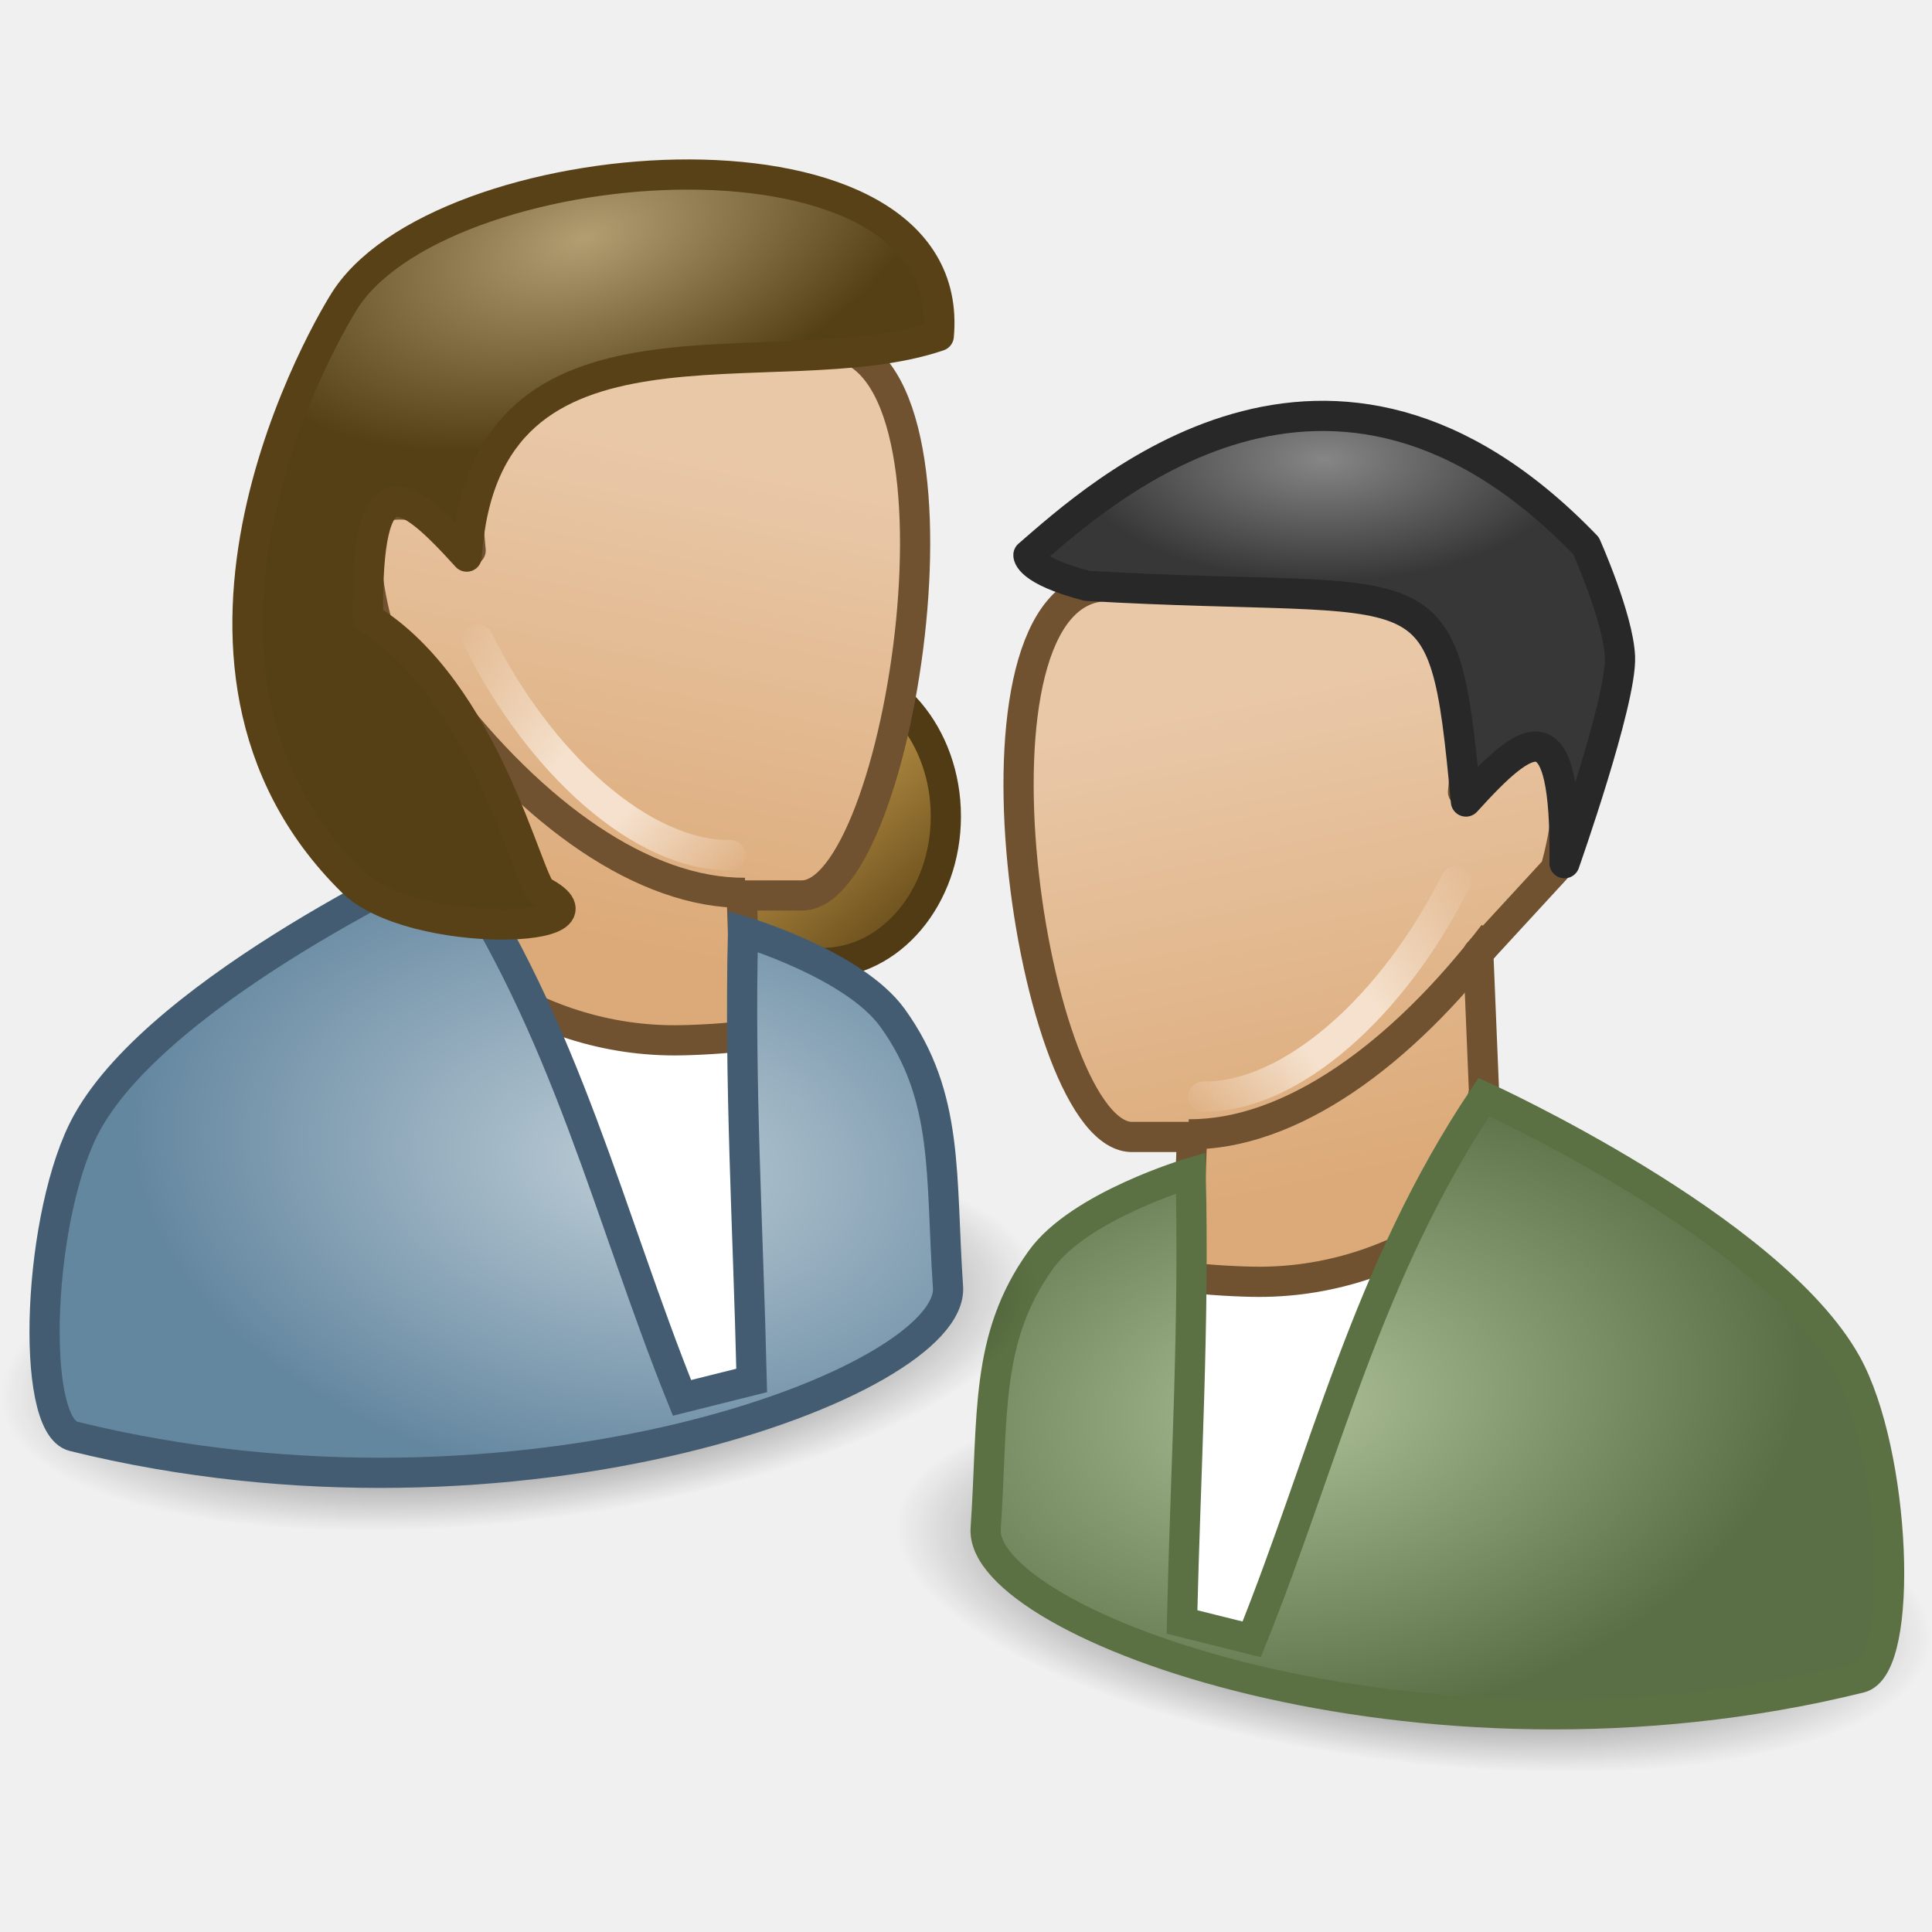
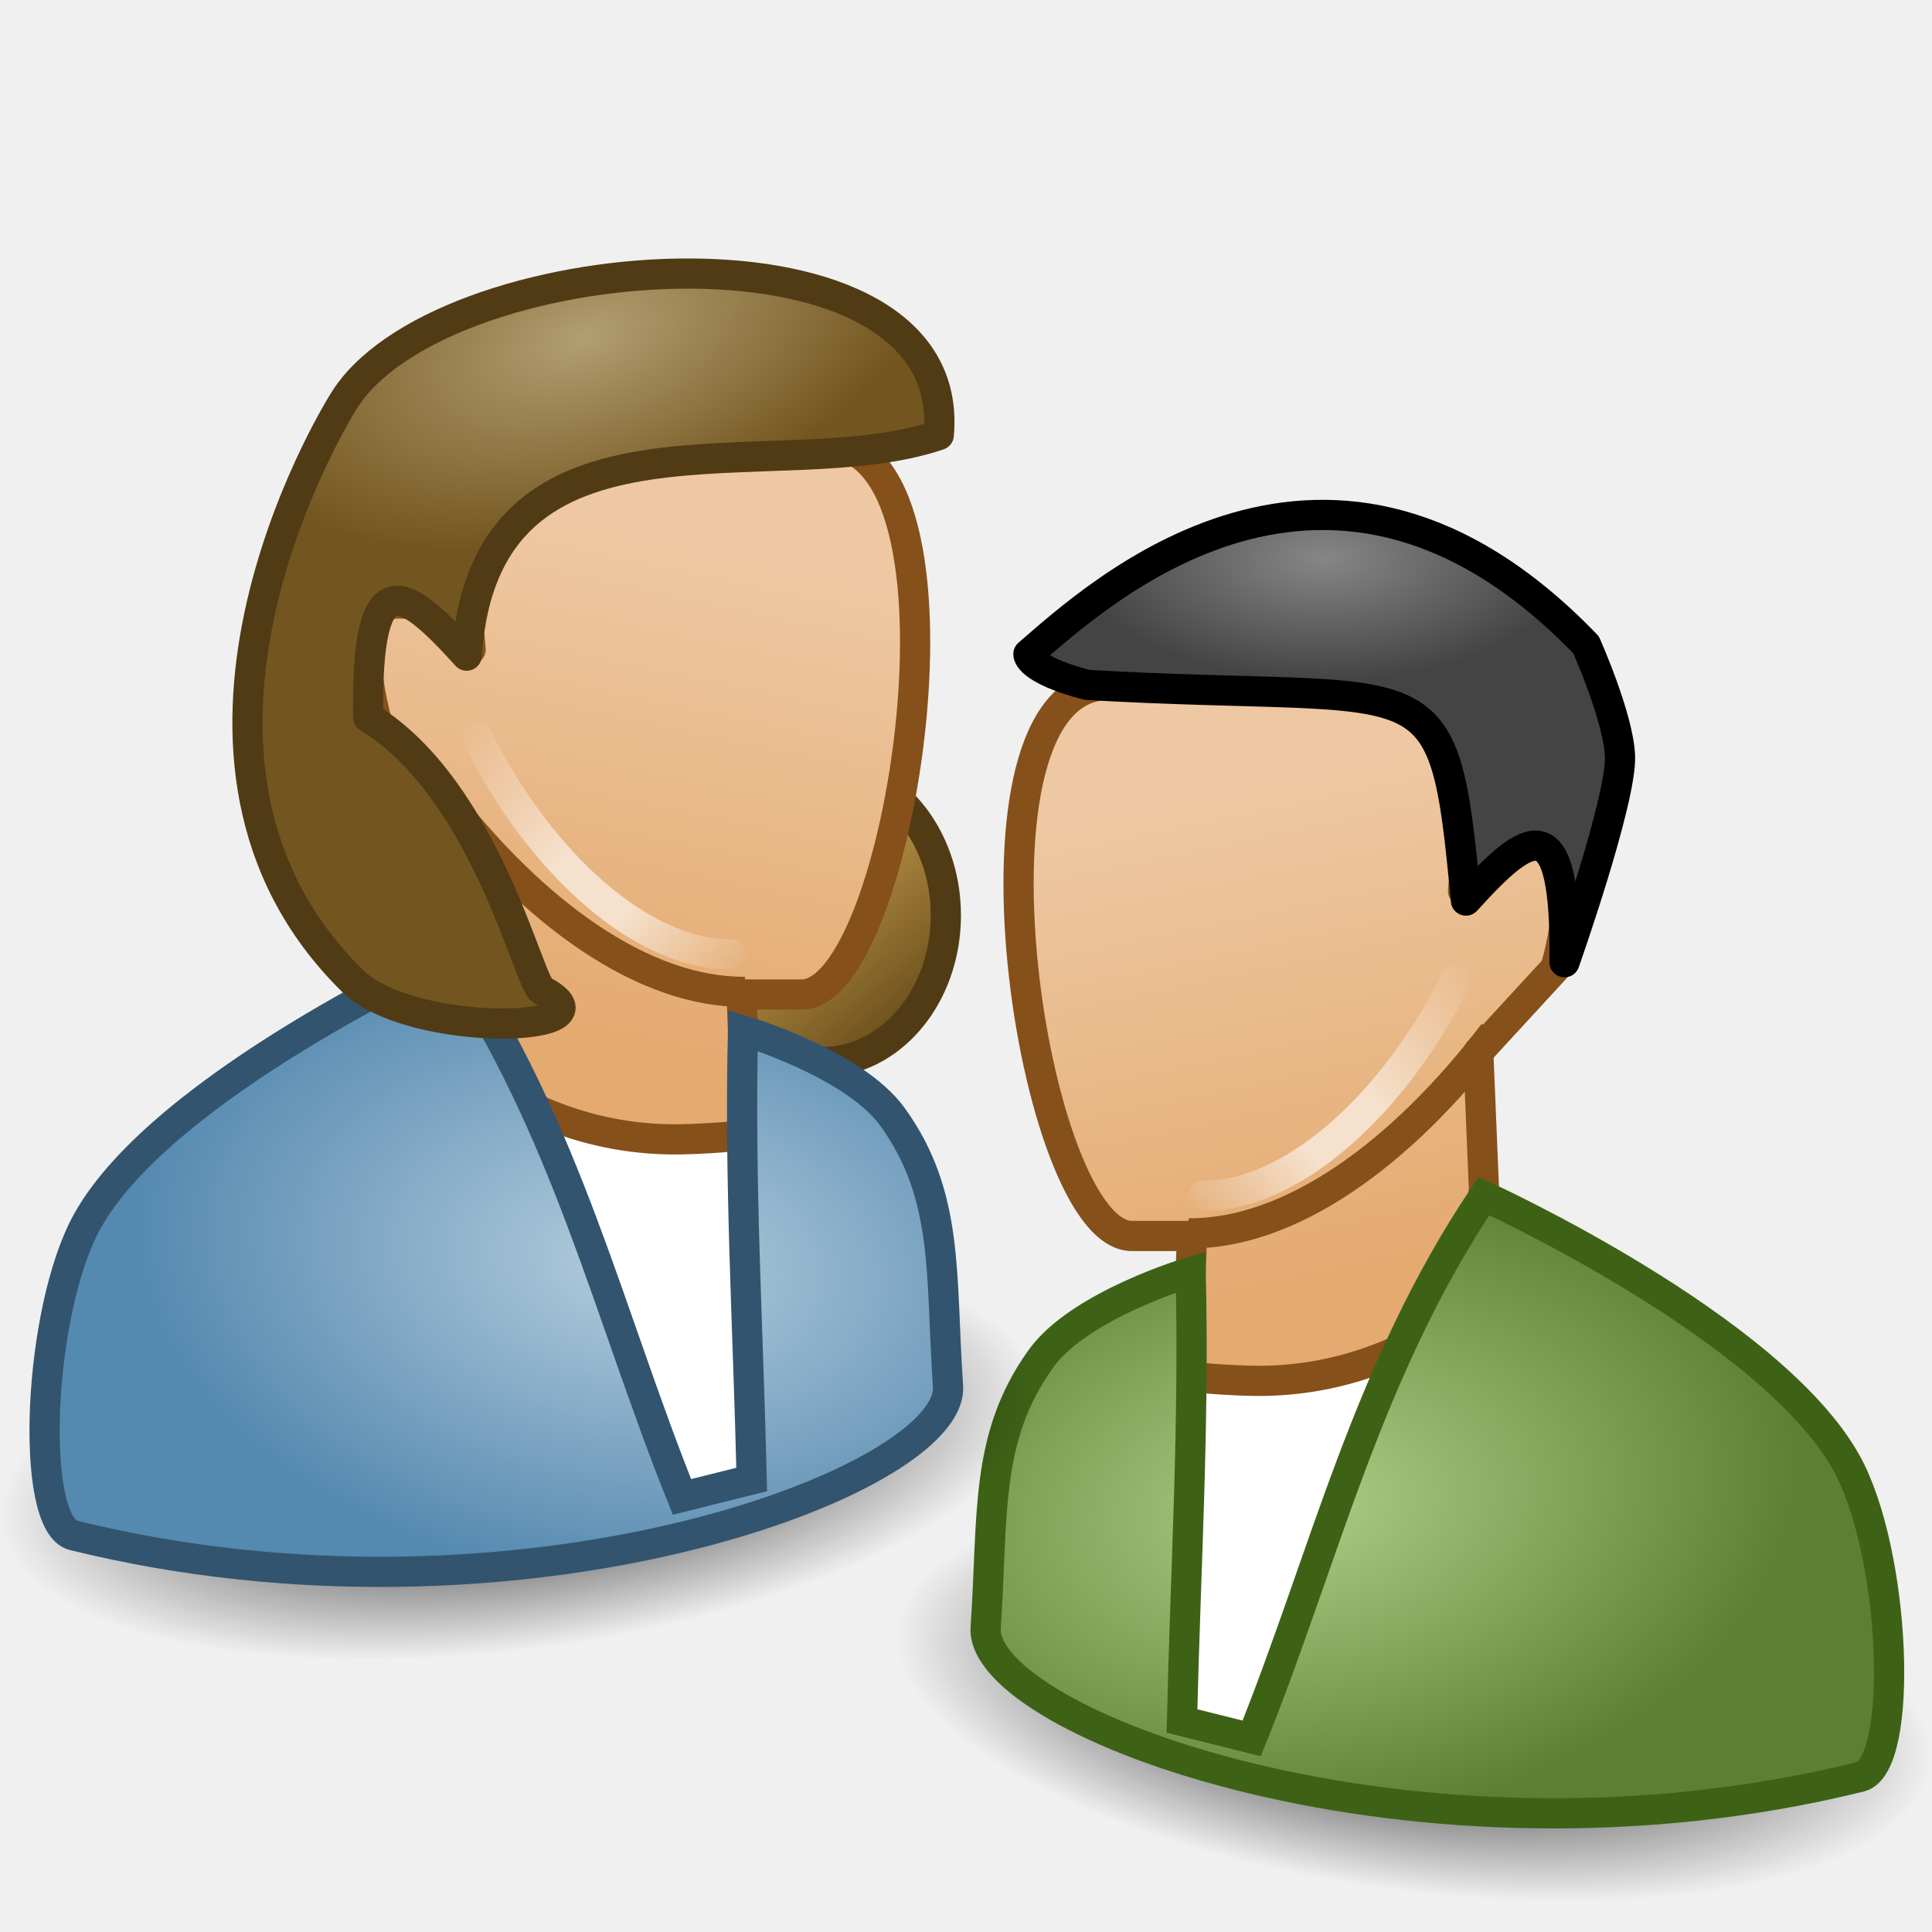
<svg xmlns="http://www.w3.org/2000/svg" xmlns:xlink="http://www.w3.org/1999/xlink" width="64" height="64" id="svg2816" version="1.0">
  <defs id="defs2818">
-     <linearGradient id="linearGradient18816">
-       <stop id="stop18818" offset="0" style="stop-color:#868686;stop-opacity:1" />
-       <stop id="stop18820" offset="1" style="stop-color:#373737;stop-opacity:1" />
-     </linearGradient>
-     <linearGradient id="linearGradient18810">
-       <stop id="stop18812" offset="0" style="stop-color:#b29e71;stop-opacity:1" />
-       <stop id="stop18814" offset="1" style="stop-color:#554016;stop-opacity:1" />
-     </linearGradient>
-     <linearGradient id="linearGradient18804">
-       <stop id="stop18806" offset="0" style="stop-color:#bbcbd5;stop-opacity:1" />
-       <stop id="stop18808" offset="1" style="stop-color:#6487a0;stop-opacity:1" />
-     </linearGradient>
-     <linearGradient id="linearGradient18798">
-       <stop id="stop18800" offset="0" style="stop-color:#dcaa78;stop-opacity:1" />
-       <stop id="stop18802" offset="1" style="stop-color:#e9c8a8;stop-opacity:1" />
-     </linearGradient>
-     <linearGradient id="linearGradient18792">
-       <stop id="stop18794" offset="0" style="stop-color:#abbe96;stop-opacity:1" />
-       <stop id="stop18796" offset="1" style="stop-color:#5a6f45;stop-opacity:1" />
-     </linearGradient>
    <linearGradient id="linearGradient4277">
      <stop style="stop-color:#6f531e;stop-opacity:1;" offset="0" id="stop4279" />
      <stop style="stop-color:#d1a554;stop-opacity:1" offset="1" id="stop4281" />
    </linearGradient>
    <linearGradient id="linearGradient3748-0">
      <stop style="stop-color:#000000;stop-opacity:1;" offset="0" id="stop3750-2" />
      <stop style="stop-color:#000000;stop-opacity:0;" offset="1" id="stop3752-9" />
+     </linearGradient>
+     <linearGradient id="linearGradient3688-7">
+       <stop style="stop-color:#e4aa70;stop-opacity:1" offset="0" id="stop3690-4" />
+       <stop style="stop-color:#eec8a2;stop-opacity:1" offset="1" id="stop3692-2" />
+     </linearGradient>
+     <linearGradient id="linearGradient3704-1">
+       <stop style="stop-color:#b4ccdc;stop-opacity:1" offset="0" id="stop3706-9" />
+       <stop style="stop-color:#5489b0;stop-opacity:1" offset="1" id="stop3708-6" />
    </linearGradient>
    <linearGradient id="linearGradient3734-6">
      <stop style="stop-color:#f5e1cd;stop-opacity:0;" offset="0" id="stop3736-63" />
      <stop id="stop3744-7" offset="0.344" style="stop-color:#f5e1cd;stop-opacity:1;" />
      <stop id="stop3742-1" offset="0.565" style="stop-color:#f5e1cd;stop-opacity:1;" />
      <stop style="stop-color:#f5e1cd;stop-opacity:0;" offset="1" id="stop3738-3" />
    </linearGradient>
    <linearGradient id="linearGradient3748-0-1">
      <stop style="stop-color:#000000;stop-opacity:1;" offset="0" id="stop3750-2-9" />
      <stop style="stop-color:#000000;stop-opacity:0;" offset="1" id="stop3752-9-3" />
    </linearGradient>
+     <linearGradient xlink:href="#linearGradient3688-7-7" id="linearGradient3880-5-7" gradientUnits="userSpaceOnUse" x1="25.4" y1="27.961" x2="22.039" y2="11.961" />
+     <linearGradient id="linearGradient3688-7-7">
+       <stop style="stop-color:#e4aa70;stop-opacity:1" offset="0" id="stop3690-4-2" />
+       <stop style="stop-color:#eec8a2;stop-opacity:1" offset="1" id="stop3692-2-3" />
+     </linearGradient>
+     <radialGradient xlink:href="#linearGradient3704-1-2" id="radialGradient3882-2-4" gradientUnits="userSpaceOnUse" gradientTransform="matrix(8.650273e-2,0.6935393,-1.076567,0.1342765,65.55662,8.786317)" cx="30.134" cy="39.571" fx="30.134" fy="39.571" r="15.311" />
+     <linearGradient id="linearGradient3704-1-2">
+       <stop style="stop-color:#abce86;stop-opacity:1" offset="0" id="stop3706-9-4" />
+       <stop style="stop-color:#5b8034;stop-opacity:1" offset="1" id="stop3708-6-0" />
+     </linearGradient>
+     <radialGradient xlink:href="#linearGradient3659-1-4" id="radialGradient3884-1-1" gradientUnits="userSpaceOnUse" gradientTransform="matrix(3.8615435e-8,0.3921196,-0.8071792,7.9489976e-8,31.75391,-5.744843)" cx="24.794" cy="6.602" fx="24.794" fy="6.602" r="10.198" />
+     <linearGradient id="linearGradient3659-1-4">
+       <stop style="stop-color:#868686;stop-opacity:1" offset="0" id="stop3661-7-8" />
+       <stop style="stop-color:#444444;stop-opacity:1" offset="1" id="stop3663-8-7" />
+     </linearGradient>
    <linearGradient id="linearGradient3734-6-3">
      <stop style="stop-color:#f5e1cd;stop-opacity:0;" offset="0" id="stop3736-63-2" />
      <stop id="stop3744-7-6" offset="0.344" style="stop-color:#f5e1cd;stop-opacity:1;" />
      <stop id="stop3742-1-1" offset="0.565" style="stop-color:#f5e1cd;stop-opacity:1;" />
      <stop style="stop-color:#f5e1cd;stop-opacity:0;" offset="1" id="stop3738-3-8" />
    </linearGradient>
+     <linearGradient y2="17.298" x2="31.238" y1="25.369" x1="21.955" gradientUnits="userSpaceOnUse" id="linearGradient4156" xlink:href="#linearGradient3734-6-3" />
+     <linearGradient id="linearGradient3659-1-6">
+       <stop style="stop-color:#b29e71;stop-opacity:1" offset="0" id="stop3661-7-1" />
+       <stop style="stop-color:#73561f;stop-opacity:1" offset="1" id="stop3663-8-2" />
+     </linearGradient>
+     <radialGradient xlink:href="#linearGradient3748-0-1" id="radialGradient4304" gradientUnits="userSpaceOnUse" gradientTransform="matrix(1,0,0,0.4361702,0,25.24126)" cx="26.466" cy="44.768" fx="26.466" fy="44.768" r="18.991" />
+     <linearGradient xlink:href="#linearGradient4277" id="linearGradient2476" gradientUnits="userSpaceOnUse" x1="20.5" y1="27.071" x2="16.929" y2="22.929" />
+     <radialGradient xlink:href="#linearGradient3748-0" id="radialGradient2478" gradientUnits="userSpaceOnUse" gradientTransform="matrix(1,0,0,0.4361702,0,25.24126)" cx="26.466" cy="44.768" fx="26.466" fy="44.768" r="18.991" />
+     <linearGradient xlink:href="#linearGradient3688-7" id="linearGradient2480" gradientUnits="userSpaceOnUse" x1="25.4" y1="27.961" x2="22.039" y2="11.961" />
+     <radialGradient xlink:href="#linearGradient3704-1" id="radialGradient2482" gradientUnits="userSpaceOnUse" gradientTransform="matrix(8.650273e-2,0.6935393,-1.076567,0.1342765,65.55662,8.786317)" cx="30.134" cy="39.571" fx="30.134" fy="39.571" r="15.311" />
+     <linearGradient xlink:href="#linearGradient3734-6" id="linearGradient2484" gradientUnits="userSpaceOnUse" x1="21.955" y1="25.369" x2="31.238" y2="17.298" />
+     <radialGradient xlink:href="#linearGradient3659-1-6" id="radialGradient2486" gradientUnits="userSpaceOnUse" gradientTransform="matrix(-0.9339439,0.2984272,-0.1569936,-0.4913199,28.35788,9.039141)" cx="13.244" cy="9.007" fx="13.244" fy="9.007" r="9.175" />
    <radialGradient xlink:href="#linearGradient3748-0-1" id="radialGradient3278" gradientUnits="userSpaceOnUse" gradientTransform="matrix(1,0,0,0.4361702,0,25.24126)" cx="26.466" cy="44.768" fx="26.466" fy="44.768" r="18.991" />
-     <linearGradient xlink:href="#linearGradient18798" id="linearGradient3280" gradientUnits="userSpaceOnUse" x1="25.4" y1="27.961" x2="22.039" y2="11.961" />
-     <radialGradient xlink:href="#linearGradient18792" id="radialGradient3282" gradientUnits="userSpaceOnUse" gradientTransform="matrix(8.650273e-2,0.6935393,-1.076567,0.1342765,65.55662,8.786317)" cx="30.134" cy="39.571" fx="30.134" fy="39.571" r="15.311" />
-     <radialGradient xlink:href="#linearGradient18816" id="radialGradient3284" gradientUnits="userSpaceOnUse" gradientTransform="matrix(3.8615435e-8,0.3921196,-0.8071792,7.9489976e-8,31.75391,-5.744843)" cx="24.794" cy="6.602" fx="24.794" fy="6.602" r="10.198" />
+     <linearGradient xlink:href="#linearGradient3688-7-7" id="linearGradient3280" gradientUnits="userSpaceOnUse" x1="25.4" y1="27.961" x2="22.039" y2="11.961" />
+     <radialGradient xlink:href="#linearGradient3704-1-2" id="radialGradient3282" gradientUnits="userSpaceOnUse" gradientTransform="matrix(8.650273e-2,0.6935393,-1.076567,0.1342765,65.55662,8.786317)" cx="30.134" cy="39.571" fx="30.134" fy="39.571" r="15.311" />
+     <radialGradient xlink:href="#linearGradient3659-1-4" id="radialGradient3284" gradientUnits="userSpaceOnUse" gradientTransform="matrix(3.8615435e-8,0.3921196,-0.8071792,7.9489976e-8,31.75391,-5.744843)" cx="24.794" cy="6.602" fx="24.794" fy="6.602" r="10.198" />
    <linearGradient xlink:href="#linearGradient3734-6-3" id="linearGradient3286" gradientUnits="userSpaceOnUse" x1="21.955" y1="25.369" x2="31.238" y2="17.298" />
    <linearGradient xlink:href="#linearGradient4277" id="linearGradient3288" gradientUnits="userSpaceOnUse" x1="20.5" y1="27.071" x2="16.929" y2="22.929" />
    <radialGradient xlink:href="#linearGradient3748-0" id="radialGradient3290" gradientUnits="userSpaceOnUse" gradientTransform="matrix(1,0,0,0.4361702,0,25.24126)" cx="26.466" cy="44.768" fx="26.466" fy="44.768" r="18.991" />
-     <linearGradient xlink:href="#linearGradient18798" id="linearGradient3292" gradientUnits="userSpaceOnUse" x1="25.4" y1="27.961" x2="22.039" y2="11.961" />
-     <radialGradient xlink:href="#linearGradient18804" id="radialGradient3294" gradientUnits="userSpaceOnUse" gradientTransform="matrix(8.650273e-2,0.6935393,-1.076567,0.1342765,65.55662,8.786317)" cx="30.134" cy="39.571" fx="30.134" fy="39.571" r="15.311" />
+     <linearGradient xlink:href="#linearGradient3688-7" id="linearGradient3292" gradientUnits="userSpaceOnUse" x1="25.4" y1="27.961" x2="22.039" y2="11.961" />
+     <radialGradient xlink:href="#linearGradient3704-1" id="radialGradient3294" gradientUnits="userSpaceOnUse" gradientTransform="matrix(8.650273e-2,0.6935393,-1.076567,0.1342765,65.55662,8.786317)" cx="30.134" cy="39.571" fx="30.134" fy="39.571" r="15.311" />
    <linearGradient xlink:href="#linearGradient3734-6" id="linearGradient3296" gradientUnits="userSpaceOnUse" x1="21.955" y1="25.369" x2="31.238" y2="17.298" />
-     <radialGradient xlink:href="#linearGradient18810" id="radialGradient3298" gradientUnits="userSpaceOnUse" gradientTransform="matrix(-0.9339439,0.2984272,-0.1569936,-0.4913199,28.35788,9.039141)" cx="13.244" cy="9.007" fx="13.244" fy="9.007" r="9.175" />
+     <radialGradient xlink:href="#linearGradient3659-1-6" id="radialGradient3298" gradientUnits="userSpaceOnUse" gradientTransform="matrix(-0.9339439,0.2984272,-0.1569936,-0.4913199,28.35788,9.039141)" cx="13.244" cy="9.007" fx="13.244" fy="9.007" r="9.175" />
  </defs>
  <g id="layer1">
-     <g id="g3258" transform="matrix(1.333333,0,0,1.333333,7.101314e-7,-2.946865)">
+     <g id="g3258" transform="matrix(1.333333,0,0,1.333333,7.101314e-7,0.3338324)">
      <g transform="matrix(0.7578167,0,0,0.7578167,12.87453,10.61053)" id="g3756-2-4">
-         <path style="fill:url(#radialGradient3278);fill-opacity:1;fill-rule:nonzero;stroke:none;stroke-width:1;marker:none;visibility:visible;display:inline;overflow:visible;enable-background:accumulate" id="path3746-7-1" d="M 45.457,44.768 A 18.991,8.283 0 1 1 7.475,44.768 A 18.991,8.283 0 1 1 45.457,44.768 z" transform="matrix(0.8927499,0.1170572,-0.1337654,0.7023745,11.72089,6.257641)" />
+         <path style="fill:url(#radialGradient3278);fill-opacity:1;fill-rule:nonzero;stroke:none;stroke-width:1;marker:none;visibility:visible;display:inline;overflow:visible;enable-background:accumulate" id="path3746-7-1" d="M 45.457,44.768 A 18.991,8.283 0 1 1 7.475,44.768 A 18.991,8.283 0 1 1 45.457,44.768 z" transform="matrix(0.8927499,0.1263558,-0.1337654,0.7581687,11.72089,4.008619)" />
        <path style="fill:#ffffff;stroke:none" d="M 21.07,30.548 L 30.869,30.346 L 24.101,43.175 L 20.868,41.457 L 21.07,30.548 L 21.07,30.548 z" id="path3619-1-9" />
-         <path style="fill:url(#linearGradient3280);fill-opacity:1;stroke:#705130;stroke-width:0.99px;stroke-linecap:butt;stroke-linejoin:round;stroke-opacity:1" d="M 19.351,8.126 C 14.083,8.126 16.842,26.336 20.163,26.189 L 22.089,26.189 L 21.932,30.783 C 22.509,30.878 23.688,30.939 24.288,30.939 C 26.718,30.939 28.998,30.132 30.882,28.751 L 31.663,24.689 L 31.476,20.158 L 34.007,17.408 C 34.007,17.408 34.881,14.498 34.007,13.564 C 33.661,13.194 32.476,13.47 32.476,13.47 L 30.976,14.876 C 30.976,14.876 31.272,12.135 30.882,10.845 C 30.571,9.817 29.124,8.467 28.052,8.43 L 19.351,8.126 L 19.351,8.126 z" id="path2842-9-1" />
-         <path style="fill:url(#radialGradient3282);fill-opacity:1;stroke:#5b7143;stroke-width:0.99px;stroke-linecap:butt;stroke-linejoin:miter;stroke-opacity:1" d="M 15.326,39.03 C 15.113,42.132 29.399,47.524 43.995,43.922 C 45.46,43.561 45.17,36.542 43.542,33.619 C 41.058,29.16 31.661,24.88 31.661,24.88 C 27.825,30.591 26.443,36.711 24.047,42.661 L 21.762,42.09 C 21.881,37.014 22.168,32.444 22.047,27.368 C 22.047,27.368 18.411,28.444 17.141,30.208 C 15.275,32.801 15.577,35.372 15.326,39.03 L 15.326,39.03 z" id="path2840-7-7" />
-         <path style="fill:none;stroke:#705130;stroke-width:0.99px;stroke-linecap:butt;stroke-linejoin:miter;stroke-opacity:1" d="M 21.979,26.103 C 25.297,26.13 28.931,23.535 31.98,19.537" id="path3623-0-7" />
-         <path style="fill:url(#radialGradient3284);fill-opacity:1;stroke:#282828;stroke-width:0.99px;stroke-linecap:butt;stroke-linejoin:round;stroke-opacity:1" d="M 18.646,8.122 C 16.684,7.606 16.727,7.112 16.727,7.112 C 18.977,5.174 26.596,-1.931 35.01,6.809 C 35.01,6.809 36.067,9.179 36.122,10.446 C 36.183,11.891 34.303,17.214 34.303,17.214 C 34.374,12.032 33.129,12.924 31.071,15.193 C 30.315,7.122 30.142,8.786 18.646,8.122 z" id="path3621-6-0" />
+         <path style="fill:url(#linearGradient3280);fill-opacity:1;stroke:#86501a;stroke-width:0.99px;stroke-linecap:butt;stroke-linejoin:round;stroke-opacity:1" d="M 19.351,8.126 C 14.083,8.126 16.842,26.336 20.163,26.189 L 22.089,26.189 L 21.932,30.783 C 22.509,30.878 23.688,30.939 24.288,30.939 C 26.718,30.939 28.998,30.132 30.882,28.751 L 31.663,24.689 L 31.476,20.158 L 34.007,17.408 C 34.007,17.408 34.881,14.498 34.007,13.564 C 33.661,13.194 32.476,13.47 32.476,13.47 L 30.976,14.876 C 30.976,14.876 31.272,12.135 30.882,10.845 C 30.571,9.817 29.124,8.467 28.052,8.43 L 19.351,8.126 L 19.351,8.126 z" id="path2842-9-1" />
+         <path style="fill:url(#radialGradient3282);fill-opacity:1;stroke:#3d6216;stroke-width:0.99px;stroke-linecap:butt;stroke-linejoin:miter;stroke-opacity:1" d="M 15.326,39.03 C 15.113,42.132 29.399,47.524 43.995,43.922 C 45.46,43.561 45.17,36.542 43.542,33.619 C 41.058,29.16 31.661,24.88 31.661,24.88 C 27.825,30.591 26.443,36.711 24.047,42.661 L 21.762,42.09 C 21.881,37.014 22.168,32.444 22.047,27.368 C 22.047,27.368 18.411,28.444 17.141,30.208 C 15.275,32.801 15.577,35.372 15.326,39.03 L 15.326,39.03 z" id="path2840-7-7" />
+         <path style="fill:none;stroke:#86501a;stroke-width:0.99px;stroke-linecap:butt;stroke-linejoin:miter;stroke-opacity:1" d="M 21.979,26.103 C 25.297,26.13 28.931,23.535 31.98,19.537" id="path3623-0-7" />
+         <path style="fill:url(#radialGradient3284);fill-opacity:1;stroke:#000000;stroke-width:0.99px;stroke-linecap:butt;stroke-linejoin:round;stroke-opacity:1" d="M 18.646,8.122 C 16.684,7.606 16.727,7.112 16.727,7.112 C 18.977,5.174 26.596,-1.931 35.01,6.809 C 35.01,6.809 36.067,9.179 36.122,10.446 C 36.183,11.891 34.303,17.214 34.303,17.214 C 34.374,12.032 33.129,12.924 31.071,15.193 C 30.315,7.122 30.142,8.786 18.646,8.122 z" id="path3621-6-0" />
        <path style="fill:none;stroke:url(#linearGradient3286);stroke-width:0.99px;stroke-linecap:round;stroke-linejoin:miter;stroke-opacity:1" d="M 22.455,24.869 C 25.349,24.896 28.695,21.897 30.738,17.798" id="path3623-5-2-8" />
      </g>
      <g transform="translate(-7.1470787e-2,-0.4365928)" id="g2465">
        <path style="fill:url(#linearGradient3288);fill-opacity:1;stroke:#503b14;stroke-width:0.75;stroke-linecap:round;stroke-linejoin:round;marker:none;stroke-miterlimit:4;stroke-dasharray:none;stroke-dashoffset:0;stroke-opacity:1;visibility:visible;display:inline;overflow:visible;enable-background:accumulate" id="path4275" d="M 23.571,22.929 A 3.071,3.643 0 1 1 17.429,22.929 A 3.071,3.643 0 1 1 23.571,22.929 z" />
        <g id="g3756-2" transform="matrix(-0.7578167,0,0,0.7578167,35.23879,5.0475)">
-           <path transform="matrix(0.8942005,0.1170572,-0.1339828,0.7023745,11.71983,6.257641)" d="M 45.457,44.768 A 18.991,8.283 0 1 1 7.475,44.768 A 18.991,8.283 0 1 1 45.457,44.768 z" id="path3746-7" style="fill:url(#radialGradient3290);fill-opacity:1;fill-rule:nonzero;stroke:none;stroke-width:1;marker:none;visibility:visible;display:inline;overflow:visible;enable-background:accumulate" />
+           <path transform="matrix(0.8942005,0.1263558,-0.1339828,0.7581687,11.71983,4.008619)" d="M 45.457,44.768 A 18.991,8.283 0 1 1 7.475,44.768 A 18.991,8.283 0 1 1 45.457,44.768 z" id="path3746-7" style="fill:url(#radialGradient3290);fill-opacity:1;fill-rule:nonzero;stroke:none;stroke-width:1;marker:none;visibility:visible;display:inline;overflow:visible;enable-background:accumulate" />
          <path id="path3619-1" d="M 21.07,30.548 L 30.869,30.346 L 24.101,43.175 L 20.868,41.457 L 21.07,30.548 L 21.07,30.548 z" style="fill:#ffffff;stroke:none" />
-           <path id="path2842-9" d="M 19.351,8.126 C 14.083,8.126 16.842,26.336 20.163,26.189 L 22.089,26.189 L 21.932,30.783 C 22.509,30.878 23.688,30.939 24.288,30.939 C 26.718,30.939 28.998,30.132 30.882,28.751 L 31.663,24.689 L 31.476,20.158 L 34.007,17.408 C 34.007,17.408 34.881,14.498 34.007,13.564 C 33.661,13.194 32.476,13.47 32.476,13.47 L 30.976,14.876 C 30.976,14.876 31.272,12.135 30.882,10.845 C 30.571,9.817 29.124,8.467 28.052,8.43 L 19.351,8.126 L 19.351,8.126 z" style="fill:url(#linearGradient3292);fill-opacity:1;stroke:#705130;stroke-width:0.99px;stroke-linecap:butt;stroke-linejoin:round;stroke-opacity:1" />
-           <path id="path2840-7" d="M 15.326,39.03 C 15.113,42.132 29.399,47.524 43.995,43.922 C 45.46,43.561 45.17,36.542 43.542,33.619 C 41.058,29.16 31.661,24.88 31.661,24.88 C 27.825,30.591 26.443,36.711 24.047,42.661 L 21.762,42.09 C 21.881,37.014 22.168,32.444 22.047,27.368 C 22.047,27.368 18.411,28.444 17.141,30.208 C 15.275,32.801 15.577,35.372 15.326,39.03 L 15.326,39.03 z" style="fill:url(#radialGradient3294);fill-opacity:1;stroke:#435c71;stroke-width:0.99px;stroke-linecap:butt;stroke-linejoin:miter;stroke-opacity:1" />
-           <path id="path3623-0" d="M 21.979,26.103 C 25.297,26.13 28.931,23.535 31.98,19.537" style="fill:none;stroke:#705130;stroke-width:0.99px;stroke-linecap:butt;stroke-linejoin:miter;stroke-opacity:1" />
+           <path id="path2842-9" d="M 19.351,8.126 C 14.083,8.126 16.842,26.336 20.163,26.189 L 22.089,26.189 L 21.932,30.783 C 22.509,30.878 23.688,30.939 24.288,30.939 C 26.718,30.939 28.998,30.132 30.882,28.751 L 31.663,24.689 L 31.476,20.158 L 34.007,17.408 C 34.007,17.408 34.881,14.498 34.007,13.564 C 33.661,13.194 32.476,13.47 32.476,13.47 L 30.976,14.876 C 30.976,14.876 31.272,12.135 30.882,10.845 C 30.571,9.817 29.124,8.467 28.052,8.43 L 19.351,8.126 L 19.351,8.126 z" style="fill:url(#linearGradient3292);fill-opacity:1;stroke:#86501a;stroke-width:0.99px;stroke-linecap:butt;stroke-linejoin:round;stroke-opacity:1" />
+           <path id="path2840-7" d="M 15.326,39.03 C 15.113,42.132 29.399,47.524 43.995,43.922 C 45.46,43.561 45.17,36.542 43.542,33.619 C 41.058,29.16 31.661,24.88 31.661,24.88 C 27.825,30.591 26.443,36.711 24.047,42.661 L 21.762,42.09 C 21.881,37.014 22.168,32.444 22.047,27.368 C 22.047,27.368 18.411,28.444 17.141,30.208 C 15.275,32.801 15.577,35.372 15.326,39.03 L 15.326,39.03 z" style="fill:url(#radialGradient3294);fill-opacity:1;stroke:#32546e;stroke-width:0.99px;stroke-linecap:butt;stroke-linejoin:miter;stroke-opacity:1" />
+           <path id="path3623-0" d="M 21.979,26.103 C 25.297,26.13 28.931,23.535 31.98,19.537" style="fill:none;stroke:#86501a;stroke-width:0.99px;stroke-linecap:butt;stroke-linejoin:miter;stroke-opacity:1" />
          <path id="path3623-5-2" d="M 22.455,24.869 C 25.349,24.896 28.695,21.897 30.738,17.798" style="fill:none;stroke:url(#linearGradient3296);stroke-width:0.99px;stroke-linecap:round;stroke-linejoin:miter;stroke-opacity:1" />
        </g>
-         <path id="path3621-6-2" d="M 23.395,10.995 C 23.909,5.369 11.3,6.246 8.697,10.021 C 8.254,10.664 3.273,19.08 8.824,24.551 C 10.308,26.014 15.561,25.847 13.542,24.794 C 13.196,24.613 12.147,19.799 9.217,18.007 C 9.164,14.08 10.108,14.756 11.667,16.476 C 12.117,9.758 19.353,12.374 23.395,10.995 z" style="fill:url(#radialGradient3298);fill-opacity:1;stroke:#584116;stroke-width:0.75px;stroke-linecap:butt;stroke-linejoin:round;stroke-opacity:1" />
+         <path id="path3621-6-2" d="M 23.395,10.995 C 23.909,5.369 11.3,6.246 8.697,10.021 C 8.254,10.664 3.273,19.08 8.824,24.551 C 10.308,26.014 15.561,25.847 13.542,24.794 C 13.196,24.613 12.147,19.799 9.217,18.007 C 9.164,14.08 10.108,14.756 11.667,16.476 C 12.117,9.758 19.353,12.374 23.395,10.995 z" style="fill:url(#radialGradient3298);fill-opacity:1;stroke:#503b14;stroke-width:0.75px;stroke-linecap:butt;stroke-linejoin:round;stroke-opacity:1" />
      </g>
    </g>
  </g>
</svg>
